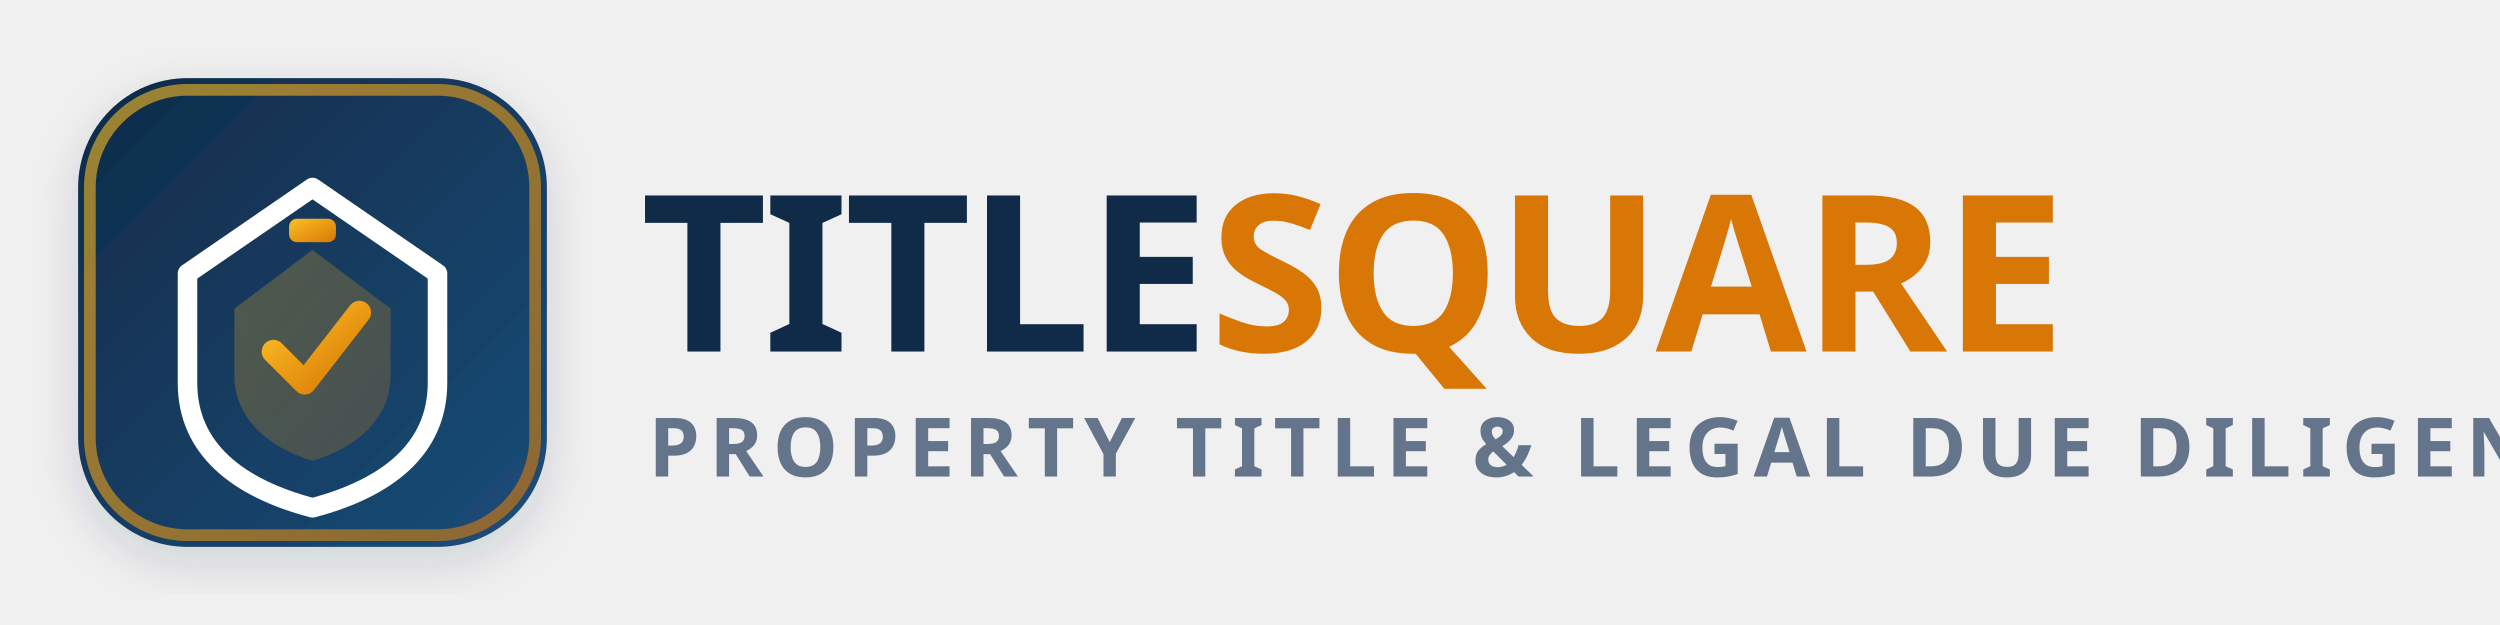
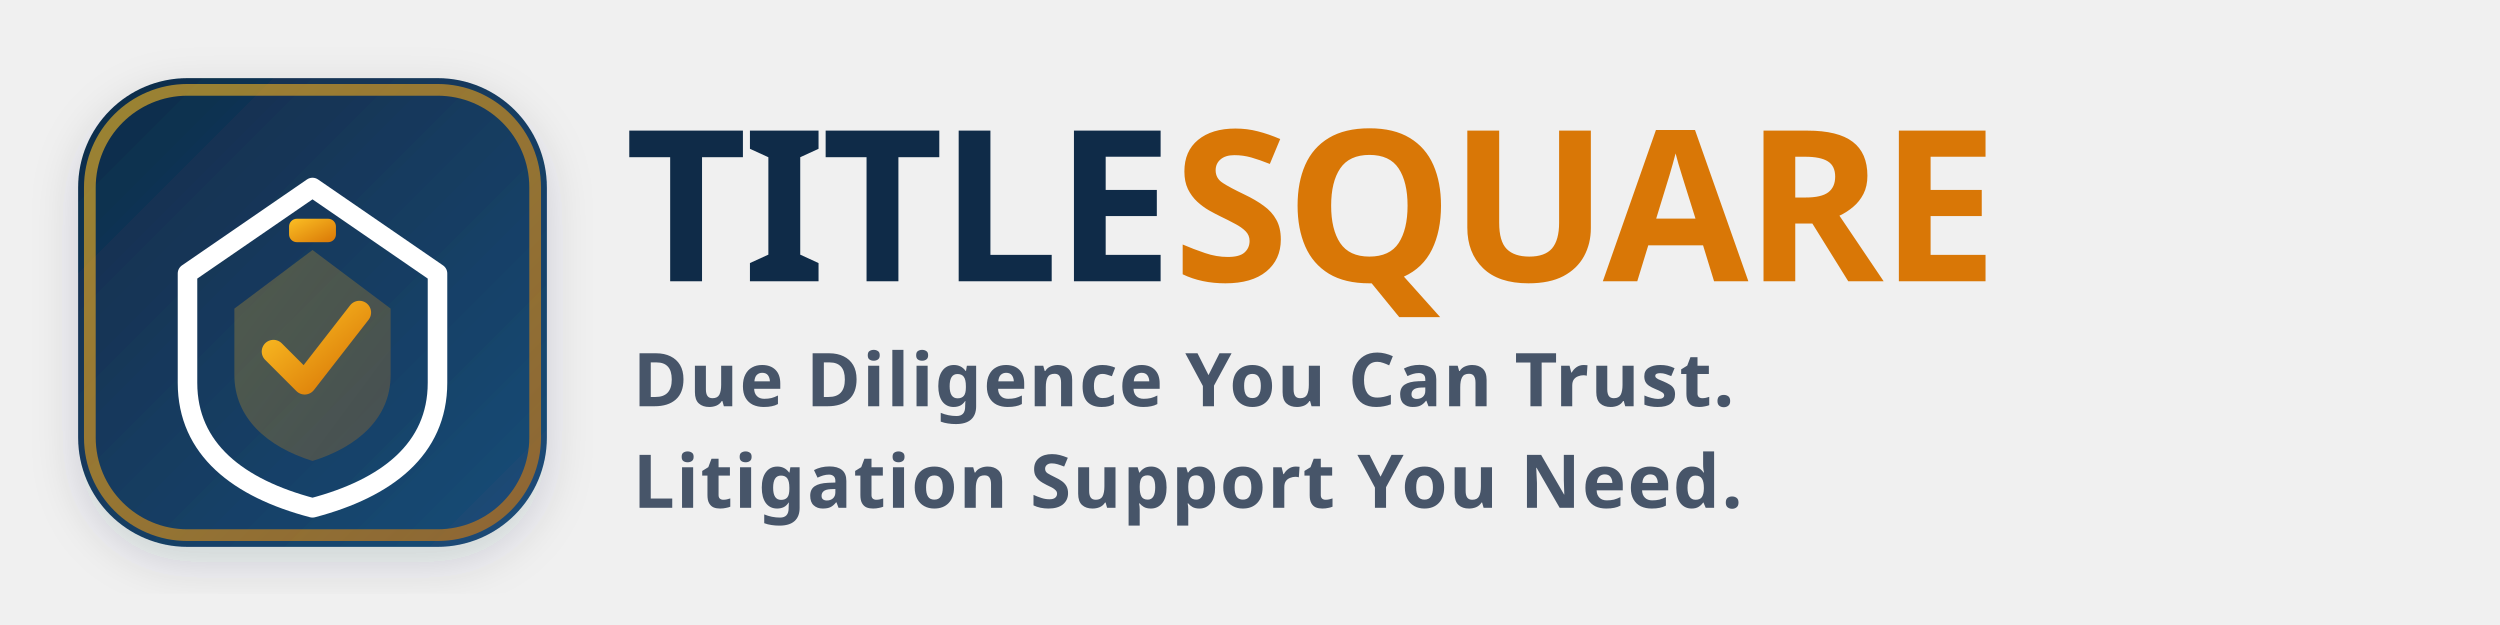
<svg xmlns="http://www.w3.org/2000/svg" viewBox="0 0 320 80" width="320" height="80" fill="none">
  <defs>
    <linearGradient id="shieldGrad" x1="0%" y1="0%" x2="100%" y2="100%">
      <stop offset="0%" stop-color="#0f2b48" />
      <stop offset="100%" stop-color="#1b4d79" />
    </linearGradient>
    <linearGradient id="goldGrad" x1="0%" y1="0%" x2="100%" y2="100%">
      <stop offset="0%" stop-color="#fbbf24" />
      <stop offset="100%" stop-color="#d97706" />
    </linearGradient>
    <filter id="subtleShadow" x="-10%" y="-10%" width="120%" height="120%">
      <feDropShadow dx="0" dy="2" stdDeviation="3" flood-color="#0f2b48" flood-opacity="0.15" />
    </filter>
  </defs>
  <g transform="translate(10, 10)">
    <rect x="0" y="0" width="60" height="60" rx="14" fill="url(#shieldGrad)" filter="url(#subtleShadow)" />
    <rect x="1.5" y="1.5" width="57" height="57" rx="12.5" stroke="url(#goldGrad)" stroke-width="1.5" stroke-opacity="0.6" />
    <path d="M30 14L46 25V39C46 47.5 39.5 52.5 30 55C20.5 52.5 14 47.5 14 39V25L30 14Z" fill="none" stroke="#ffffff" stroke-width="2.5" stroke-linecap="round" stroke-linejoin="round" />
    <path d="M30 22L40 29.5V38C40 43.5 35.8 47.2 30 49C24.2 47.2 20 43.5 20 38V29.5L30 22Z" fill="url(#goldGrad)" fill-opacity="0.25" />
    <path d="M25 35L29 39L36 30" stroke="url(#goldGrad)" stroke-width="3" stroke-linecap="round" stroke-linejoin="round" />
    <rect x="27" y="18" width="6" height="3" rx="1" fill="url(#goldGrad)" />
  </g>
-   <g transform="translate(82, 45)">
-     <text x="0" y="0" font-family="'Plus Jakarta Sans', 'Outfit', system-ui, sans-serif" font-size="28" font-weight="800" fill="#0f2b48" letter-spacing="-0.5">
+   <g transform="translate(80, 36)">
+     <text x="0" y="0" font-family="'Plus Jakarta Sans', 'Outfit', system-ui, sans-serif" font-size="27" font-weight="800" fill="#0f2b48" letter-spacing="-0.5">
      TITLE<tspan fill="#d97706" font-weight="800">SQUARE</tspan>
    </text>
-     <text x="1" y="16" font-family="'Plus Jakarta Sans', system-ui, sans-serif" font-size="10.5" font-weight="600" fill="#64748b" letter-spacing="1.2">
-       PROPERTY TITLE &amp; LEGAL DUE DILIGENCE
+     <text x="1" y="16" font-family="'Plus Jakarta Sans', system-ui, sans-serif" font-size="9.5" font-weight="600" fill="#475569" letter-spacing="0.2">
+       Due Diligence You Can Trust.
+     </text>
+     <text x="1" y="29" font-family="'Plus Jakarta Sans', system-ui, sans-serif" font-size="9.5" font-weight="600" fill="#475569" letter-spacing="0.2">
+       Litigation Support You Need.
    </text>
  </g>
</svg>
